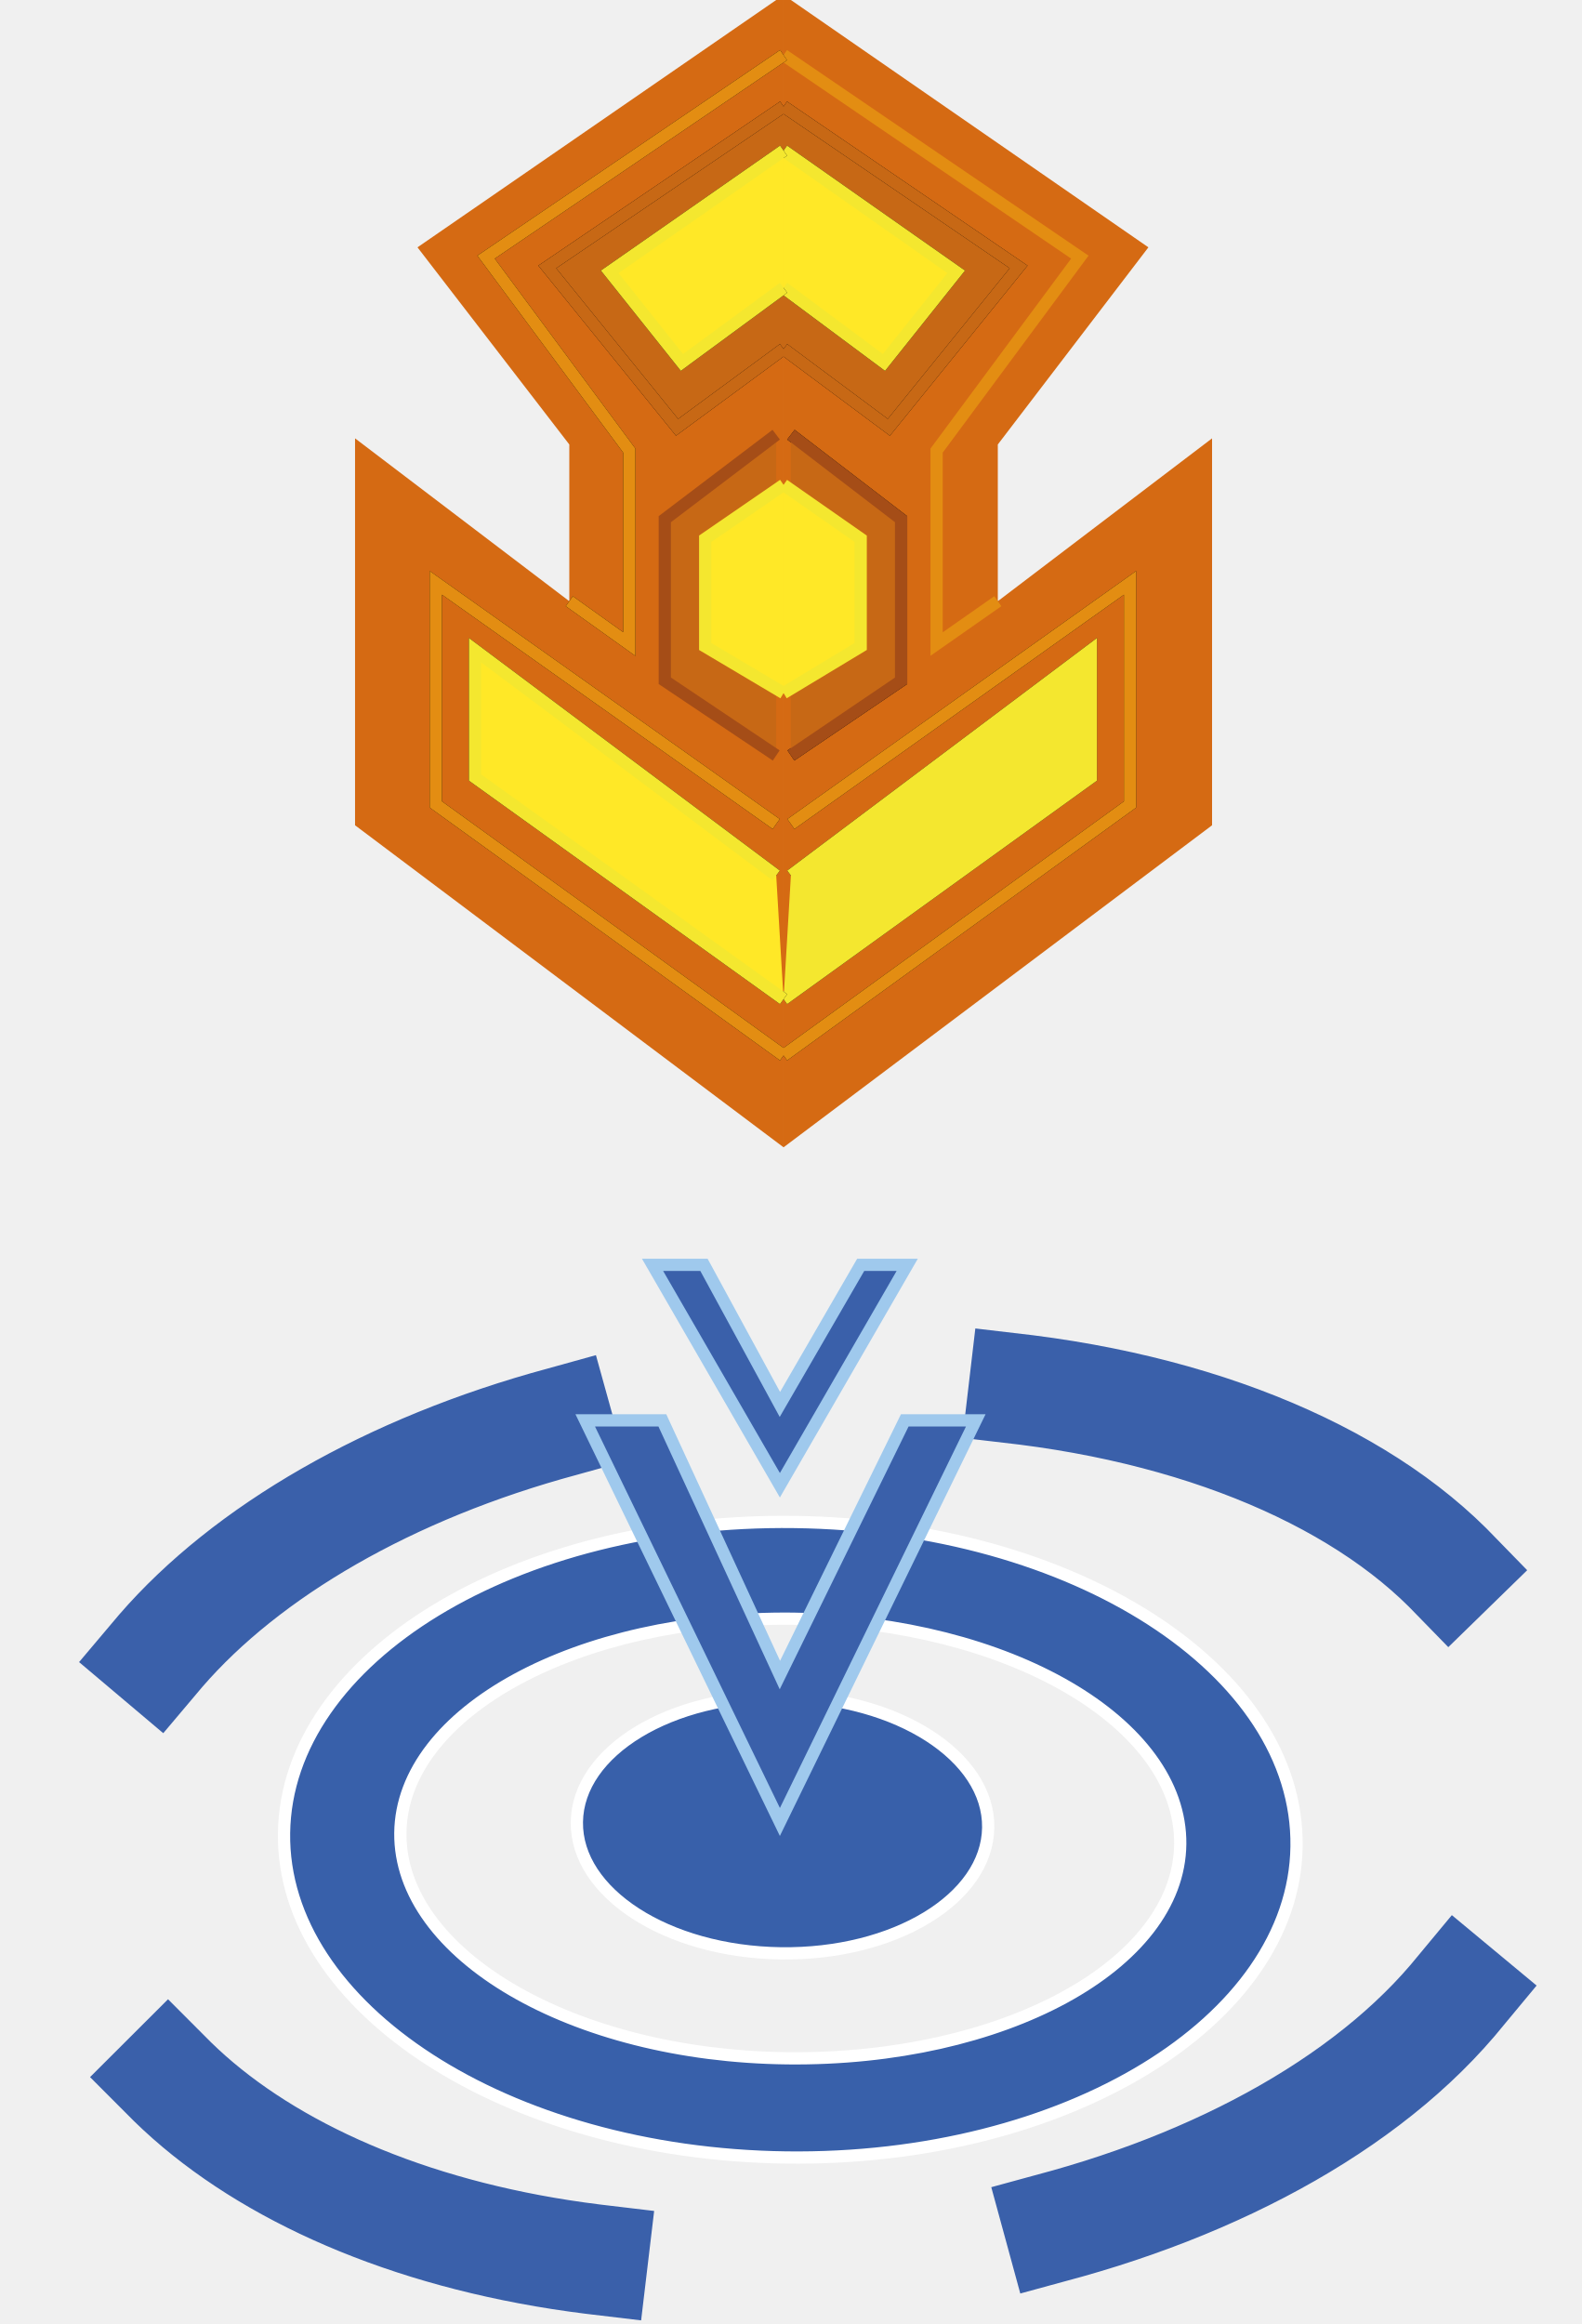
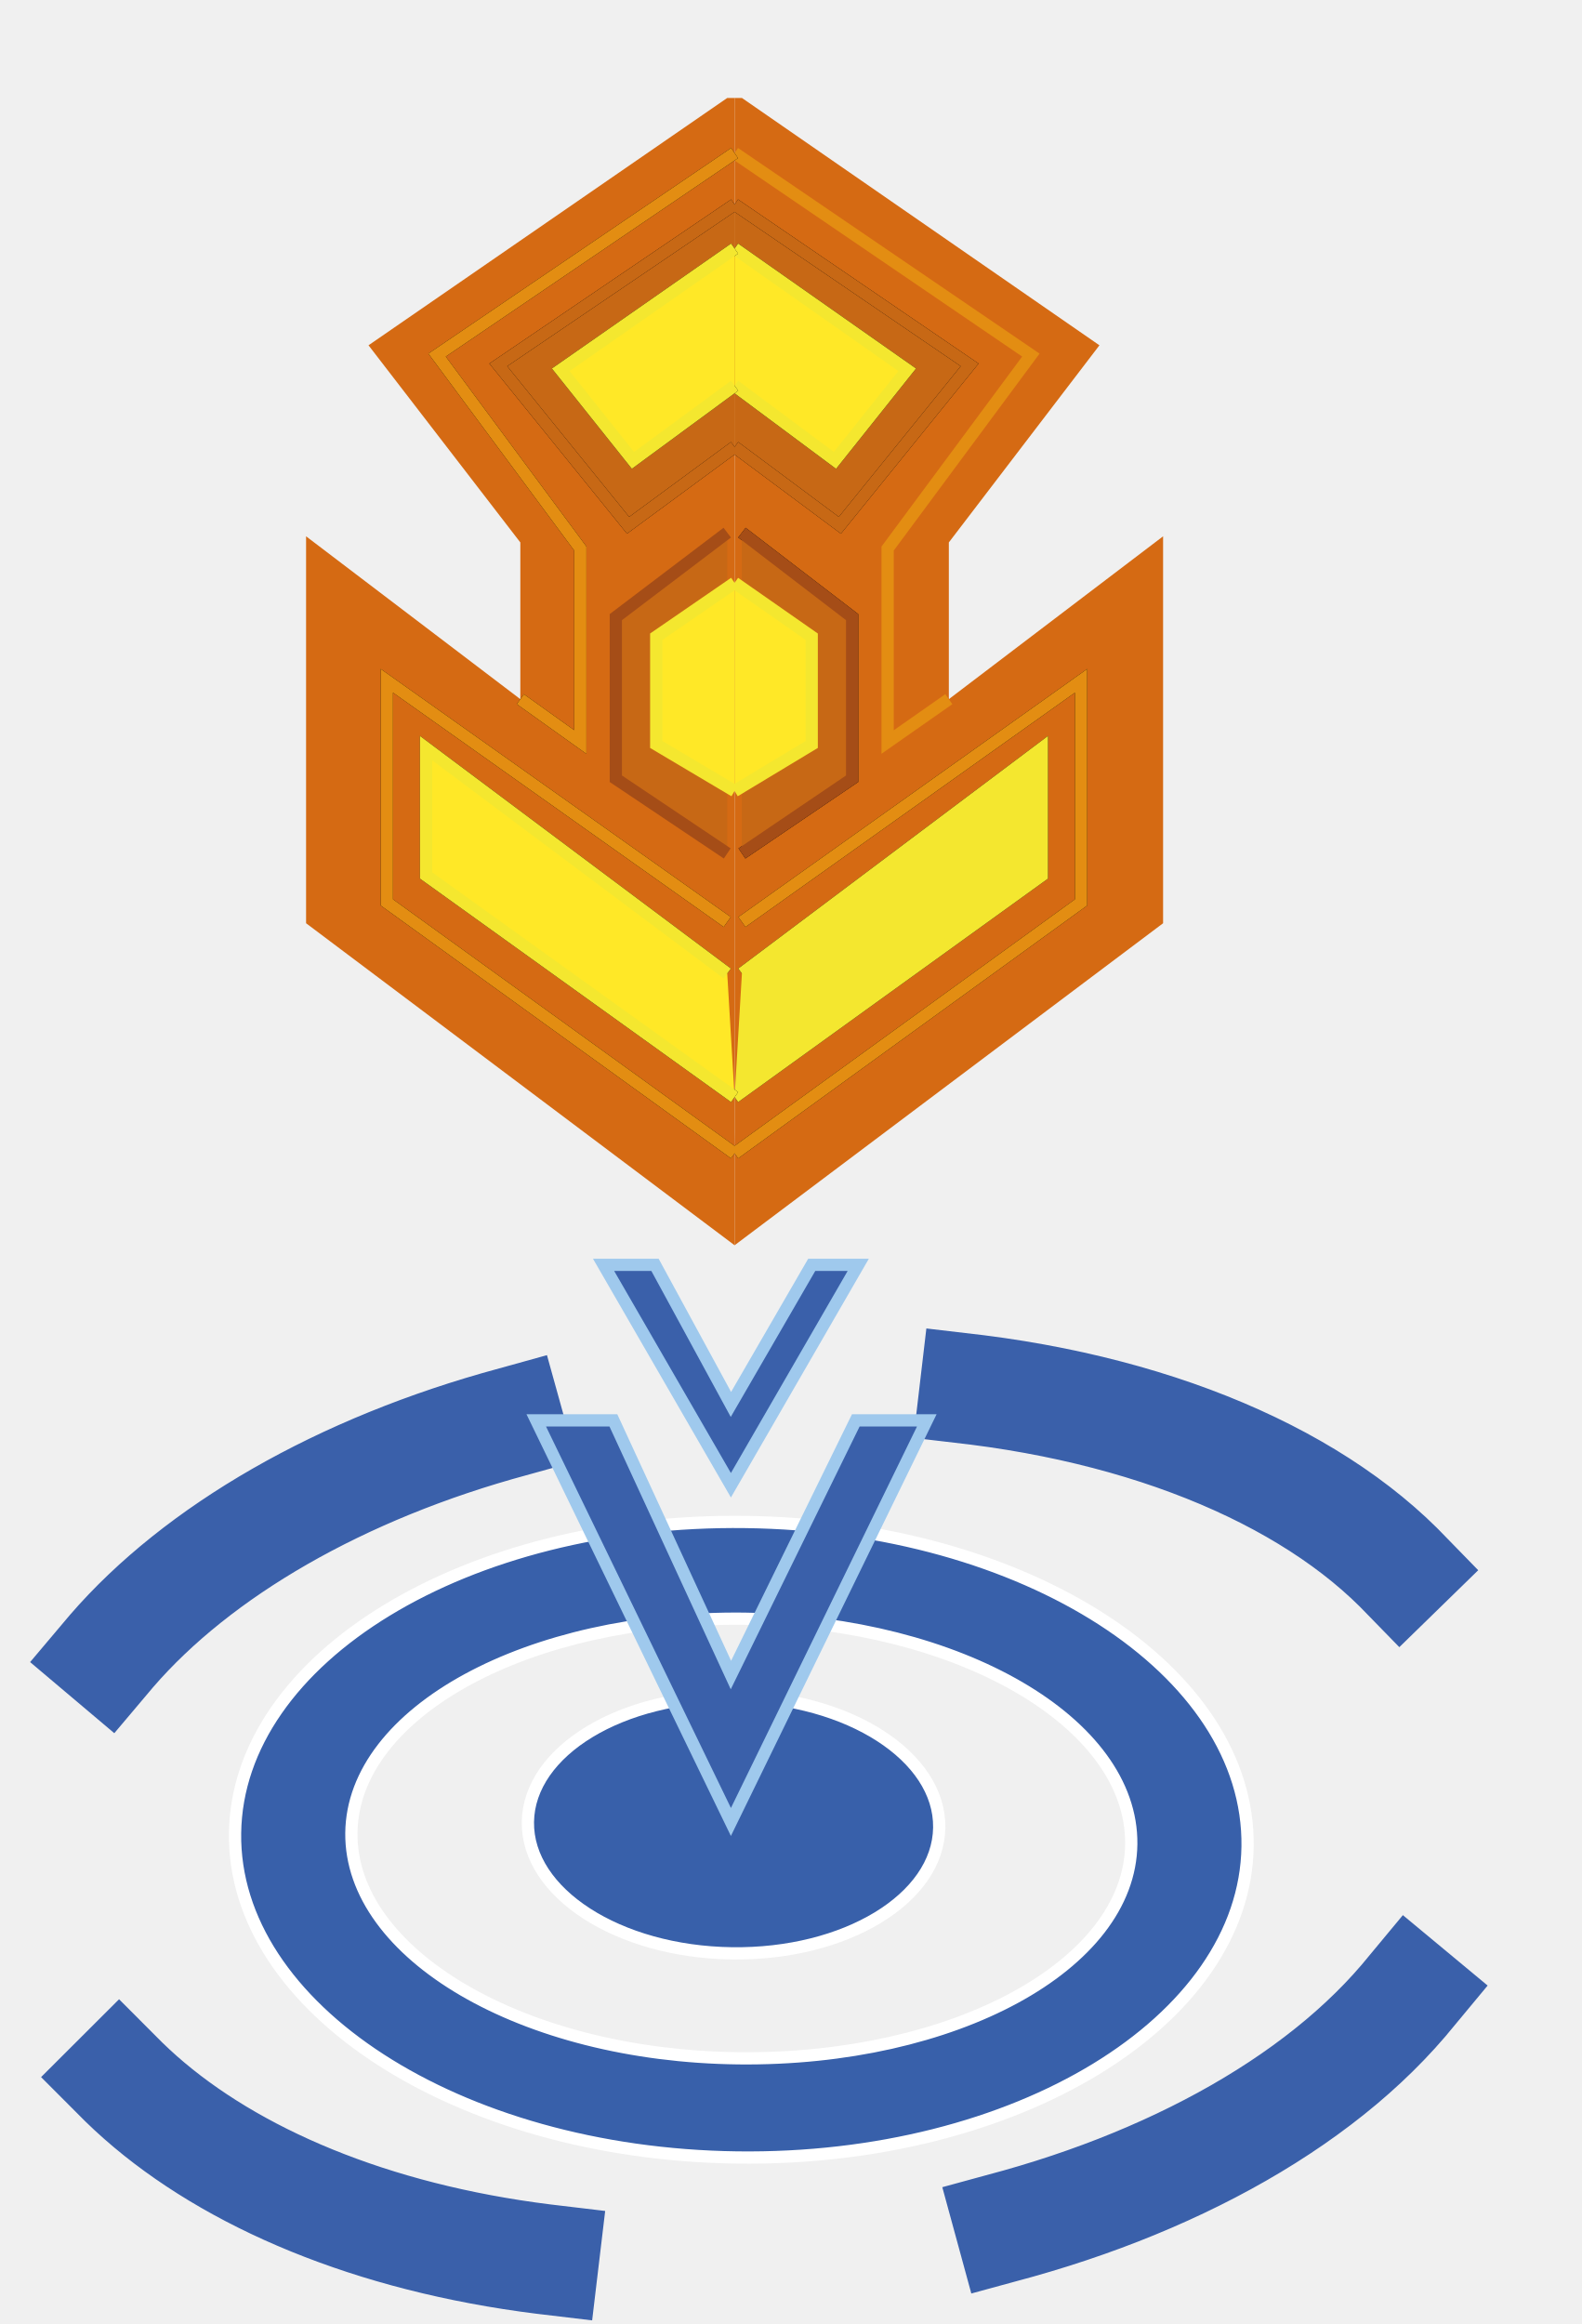
<svg xmlns="http://www.w3.org/2000/svg" version="1.1" id="Слой_1" x="0px" y="0px" viewBox="0 0 129.2 189.8" style="enable-background:new 0 0 129.2 189.8;" xml:space="preserve">
-   <style type="text/css">
+   <defs id="defs93" />
+   <style type="text/css" id="style2">
	.st0{fill:#FFFFFF;stroke:#C76815;stroke-miterlimit:10;}
	.st1{fill:#D56A13;}
	.st2{fill:#D56A13;stroke:#020203;stroke-miterlimit:10;}
	.st3{fill:#C76815;stroke:#020203;stroke-miterlimit:10;}
	.st4{fill:#C76815;}
	.st5{fill:none;stroke:#3A60AA;stroke-width:9;stroke-linecap:square;stroke-miterlimit:10;stroke-dasharray:38.401,38.401;}
	.st6{fill:#3860AA;stroke:#FFFFFF;stroke-miterlimit:10;}
	.st7{fill:#3A60AA;stroke:#9FC9ED;stroke-miterlimit:10;}
	.st8{fill:none;stroke:#FBEA30;stroke-miterlimit:10;}
	.st9{fill:#FFE51D;}
	.st10{fill:none;stroke:#020203;stroke-miterlimit:10;}
	.st11{fill:none;stroke:#C76815;stroke-miterlimit:10;}
	.st12{fill:#C76815;stroke:#A54D17;stroke-miterlimit:10;}
	.st13{fill:none;stroke:#E38D12;stroke-miterlimit:10;}
	.st14{fill:#FFE827;stroke:#F4E72F;stroke-miterlimit:10;}
	.st15{fill:#F4E72F;stroke:#F4E72F;stroke-miterlimit:10;}
	.st16{fill:none;}
	.st17{fill:none;stroke:#A54D17;stroke-miterlimit:10;}
</style>
-   <polyline class="st0" points="64,4.5 88.2,21 76.5,36.8 76.5,52.6 81.5,49.1 " />
-   <polyline class="st1" points="64,0 64,93.7 29,67.4 29,35.8 46.5,49.1 46.5,36.3 34.1,20.2 63.4,0 " />
-   <polyline class="st1" points="64,0 64,93.7 99,67.4 99,35.8 81.5,49.1 81.5,36.3 93.8,20.2 64.6,0 " />
-   <polyline class="st2" points="63.4,67.3 35.6,47.6 35.6,65.7 64,86.2 " />
-   <polyline class="st2" points="64.6,67.3 92.3,47.6 92.3,65.7 64,86.2 " />
-   <polyline class="st3" points="64,8.7 44.7,21.8 55.3,34.9 64,28.5 " />
-   <polyline class="st3" points="64,8.7 83.2,21.8 72.6,34.9 64,28.5 " />
-   <polyline class="st4" points="63.4,35.5 54.3,42.4 54.3,55.6 63.4,61.7 " />
-   <polyline class="st3" points="64.6,35.5 73.6,42.4 73.6,55.6 64.6,61.7 " />
-   <path class="st5" d="M48.4,184.5C20.3,181,2.7,165,6.3,147.8c3.8-18.1,30.2-34.1,62.5-35c37.2-1,64.3,17.9,55.6,41.1  C116.1,175.6,80.5,188.6,48.4,184.5z" />
-   <ellipse transform="matrix(1.358521e-02 -0.9999 0.9999 1.358521e-02 -86.0367 210.897)" class="st6" cx="63.9" cy="149.1" rx="10.5" ry="16.8" />
-   <path class="st6" d="M105.9,150.8c-0.2,14.3-18.9,25.7-41.7,25.4S23,164,23.2,149.7s18.9-25.7,41.7-25.4S106.1,136.4,105.9,150.8z   M64.8,132.2c-17.6-0.2-32,7.6-32.1,17.5s14,18.2,31.6,18.4s32-7.6,32.1-17.5S82.4,132.5,64.8,132.2z" />
-   <polygon class="st7" points="79.7,116 63.7,148.8 47.8,116 54.1,116 63.7,136.8 73.9,116 " />
-   <polygon class="st7" points="74.1,103.3 63.7,121.3 53.3,103.3 57.5,103.3 63.7,114.7 70.3,103.3 " />
-   <path class="st8" d="M46.4,36.5" />
-   <path class="st8" d="M45.4,30.5" />
-   <path class="st9" d="M64,0" />
-   <polyline class="st10" points="64.6,39.6 70.3,44 70.3,52.8 64.6,56.6 " />
-   <polyline class="st10" points="64.6,71.5 89.1,53.1 89.1,63.5 64,81.6 " />
-   <polyline class="st10" points="64,12.3 78.1,22.2 72.2,29.6 64,23.5 " />
-   <polyline class="st11" points="64,8.7 83.2,21.8 72.6,34.9 64,28.5 " />
-   <polyline class="st12" points="64.6,35.5 73.6,42.4 73.6,55.6 64.6,61.7 " />
-   <polyline class="st13" points="64.6,67.3 92.3,47.6 92.3,65.7 64,86.2 " />
-   <polyline class="st13" points="64,4.5 88.2,21 76.5,36.8 76.5,52.6 81.5,49.1 " />
-   <path class="st9" d="M64,0" />
-   <polyline class="st14" points="64,39.6 70.3,44 70.3,52.8 64,56.6 " />
-   <polyline class="st15" points="64.6,71.5 89.1,53.1 89.1,63.5 64,81.6 " />
-   <polyline class="st14" points="64,12.3 78.1,22.2 72.2,29.6 64,23.5 " />
-   <path class="st9" d="M64,0" />
-   <polygon class="st16" points="64,0 64,93.7 29,67.4 29,35.8 46.5,49.1 46.5,36.3 34.1,20.2 63.4,0 " />
-   <polyline class="st16" points="63.4,39.6 57.6,44 57.6,52.8 63.4,56.6 " />
-   <polyline class="st10" points="63.4,71.5 38.8,53.1 38.8,63.5 64,81.6 " />
-   <polyline class="st10" points="64,12.3 49.8,22.2 55.7,29.6 64,23.5 " />
-   <polyline class="st11" points="64,8.7 44.7,21.8 55.3,34.9 64,28.5 " />
-   <polyline class="st17" points="63.4,35.5 54.3,42.4 54.3,55.6 63.4,61.7 " />
-   <polyline class="st13" points="63.4,67.3 35.6,47.6 35.6,65.7 64,86.2 " />
-   <polyline class="st10" points="64,4.5 39.7,21 51.4,36.8 51.4,52.6 46.5,49.1 " />
-   <path class="st9" d="M64,0" />
-   <polyline class="st14" points="64,39.6 57.6,44 57.6,52.8 64,56.6 " />
-   <polyline class="st14" points="63.4,71.5 38.8,53.1 38.8,63.5 64,81.6 " />
-   <polyline class="st14" points="64,12.3 49.8,22.2 55.7,29.6 64,23.5 " />
-   <polyline class="st13" points="64,4.5 39.7,21 51.4,36.8 51.4,52.6 46.5,49.1 " />
-   <polyline class="st16" points="64,0 64,93.7 99,67.4 99,35.8 81.5,49.1 81.5,36.3 93.8,20.2 64.6,0 " />
+   <polyline class="st0" points="64,4.5 88.2,21 76.5,36.8 76.5,52.6 81.5,49.1 " id="polyline4" transform="translate(-4,8)" style="fill:#ffffff;stroke:#c76815;stroke-miterlimit:10" />
+   <polyline class="st1" points="64,0 64,93.7 29,67.4 29,35.8 46.5,49.1 46.5,36.3 34.1,20.2 63.4,0 " id="polyline6" transform="translate(-4,8)" style="fill:#d56a13" />
+   <polyline class="st1" points="64,0 64,93.7 99,67.4 99,35.8 81.5,49.1 81.5,36.3 93.8,20.2 64.6,0 " id="polyline8" transform="translate(-4,8)" style="fill:#d56a13" />
+   <polyline class="st2" points="63.4,67.3 35.6,47.6 35.6,65.7 64,86.2 " id="polyline10" transform="translate(-4,8)" style="fill:#d56a13;stroke:#020203;stroke-miterlimit:10" />
+   <polyline class="st2" points="64.6,67.3 92.3,47.6 92.3,65.7 64,86.2 " id="polyline12" transform="translate(-4,8)" style="fill:#d56a13;stroke:#020203;stroke-miterlimit:10" />
+   <polyline class="st3" points="64,8.7 44.7,21.8 55.3,34.9 64,28.5 " id="polyline14" transform="translate(-4,8)" style="fill:#c76815;stroke:#020203;stroke-miterlimit:10" />
+   <polyline class="st3" points="64,8.7 83.2,21.8 72.6,34.9 64,28.5 " id="polyline16" transform="translate(-4,8)" style="fill:#c76815;stroke:#020203;stroke-miterlimit:10" />
+   <polyline class="st4" points="63.4,35.5 54.3,42.4 54.3,55.6 63.4,61.7 " id="polyline18" transform="translate(-4,8)" style="fill:#c76815" />
+   <polyline class="st3" points="64.6,35.5 73.6,42.4 73.6,55.6 64.6,61.7 " id="polyline20" transform="translate(-4,8)" style="fill:#c76815;stroke:#020203;stroke-miterlimit:10" />
+   <path class="st5" d="M 44.4,184.5 C 16.3,181 -1.3,165 2.3,147.8 c 3.8,-18.1 30.2,-34.1 62.5,-35 37.2,-1 64.3,17.9 55.6,41.1 -8.3,21.7 -43.9,34.7 -76,30.6 z" id="path22" style="fill:none;stroke:#3a60aa;stroke-width:9;stroke-linecap:square;stroke-miterlimit:10;stroke-dasharray:38.401, 38.401" />
+   <ellipse transform="rotate(-89.22159)" class="st6" cx="-148.201" cy="61.936" rx="10.5" ry="16.8" id="ellipse24" style="fill:#3860aa;stroke:#ffffff;stroke-width:1;stroke-miterlimit:10" />
+   <path class="st6" d="M 101.9,150.8 C 101.7,165.1 83,176.5 60.2,176.2 37.4,175.9 19,164 19.2,149.7 19.4,135.4 38.1,124 60.9,124.3 c 22.8,0.3 41.2,12.1 41,26.5 z M 60.8,132.2 c -17.6,-0.2 -32,7.6 -32.1,17.5 -0.1,9.9 14,18.2 31.6,18.4 17.6,0.2 32,-7.6 32.1,-17.5 0.1,-9.9 -14,-18.1 -31.6,-18.4 z" id="path26" style="fill:#3860aa;stroke:#ffffff;stroke-miterlimit:10" />
+   <polygon class="st7" points="47.8,116 54.1,116 63.7,136.8 73.9,116 79.7,116 63.7,148.8 " id="polygon28" transform="translate(-4)" style="fill:#3a60aa;stroke:#9fc9ed;stroke-miterlimit:10" />
+   <polygon class="st7" points="53.3,103.3 57.5,103.3 63.7,114.7 70.3,103.3 74.1,103.3 63.7,121.3 " id="polygon30" transform="translate(-4)" style="fill:#3a60aa;stroke:#9fc9ed;stroke-miterlimit:10" />
+   <path class="st8" d="M 42.4,44.5" id="path32" style="fill:none;stroke:#fbea30;stroke-miterlimit:10" />
+   <path class="st8" d="M 41.4,38.5" id="path34" style="fill:none;stroke:#fbea30;stroke-miterlimit:10" />
+   <path class="st9" d="M 60,8" id="path36" style="fill:#ffe51d" />
+   <polyline class="st10" points="64.6,39.6 70.3,44 70.3,52.8 64.6,56.6 " id="polyline38" transform="translate(-4,8)" style="fill:none;stroke:#020203;stroke-miterlimit:10" />
+   <polyline class="st10" points="64.6,71.5 89.1,53.1 89.1,63.5 64,81.6 " id="polyline40" transform="translate(-4,8)" style="fill:none;stroke:#020203;stroke-miterlimit:10" />
+   <polyline class="st10" points="64,12.3 78.1,22.2 72.2,29.6 64,23.5 " id="polyline42" transform="translate(-4,8)" style="fill:none;stroke:#020203;stroke-miterlimit:10" />
+   <polyline class="st11" points="64,8.7 83.2,21.8 72.6,34.9 64,28.5 " id="polyline44" transform="translate(-4,8)" style="fill:none;stroke:#c76815;stroke-miterlimit:10" />
+   <polyline class="st12" points="64.6,35.5 73.6,42.4 73.6,55.6 64.6,61.7 " id="polyline46" transform="translate(-4,8)" style="fill:#c76815;stroke:#a54d17;stroke-miterlimit:10" />
+   <polyline class="st13" points="64.6,67.3 92.3,47.6 92.3,65.7 64,86.2 " id="polyline48" transform="translate(-4,8)" style="fill:none;stroke:#e38d12;stroke-miterlimit:10" />
+   <polyline class="st13" points="64,4.5 88.2,21 76.5,36.8 76.5,52.6 81.5,49.1 " id="polyline50" transform="translate(-4,8)" style="fill:none;stroke:#e38d12;stroke-miterlimit:10" />
+   <path class="st9" d="M 60,8" id="path52" style="fill:#ffe51d" />
+   <polyline class="st14" points="64,39.6 70.3,44 70.3,52.8 64,56.6 " id="polyline54" transform="translate(-4,8)" style="fill:#ffe827;stroke:#f4e72f;stroke-miterlimit:10" />
+   <polyline class="st15" points="64.6,71.5 89.1,53.1 89.1,63.5 64,81.6 " id="polyline56" transform="translate(-4,8)" style="fill:#f4e72f;stroke:#f4e72f;stroke-miterlimit:10" />
+   <polyline class="st14" points="64,12.3 78.1,22.2 72.2,29.6 64,23.5 " id="polyline58" transform="translate(-4,8)" style="fill:#ffe827;stroke:#f4e72f;stroke-miterlimit:10" />
+   <path class="st9" d="M 60,8" id="path60" style="fill:#ffe51d" />
+   <polygon class="st16" points="34.1,20.2 63.4,0 64,0 64,93.7 29,67.4 29,35.8 46.5,49.1 46.5,36.3 " id="polygon62" transform="translate(-4,8)" style="fill:none" />
+   <polyline class="st16" points="63.4,39.6 57.6,44 57.6,52.8 63.4,56.6 " id="polyline64" transform="translate(-4,8)" style="fill:none" />
+   <polyline class="st10" points="63.4,71.5 38.8,53.1 38.8,63.5 64,81.6 " id="polyline66" transform="translate(-4,8)" style="fill:none;stroke:#020203;stroke-miterlimit:10" />
+   <polyline class="st10" points="64,12.3 49.8,22.2 55.7,29.6 64,23.5 " id="polyline68" transform="translate(-4,8)" style="fill:none;stroke:#020203;stroke-miterlimit:10" />
+   <polyline class="st11" points="64,8.7 44.7,21.8 55.3,34.9 64,28.5 " id="polyline70" transform="translate(-4,8)" style="fill:none;stroke:#c76815;stroke-miterlimit:10" />
+   <polyline class="st17" points="63.4,35.5 54.3,42.4 54.3,55.6 63.4,61.7 " id="polyline72" transform="translate(-4,8)" style="fill:none;stroke:#a54d17;stroke-miterlimit:10" />
+   <polyline class="st13" points="63.4,67.3 35.6,47.6 35.6,65.7 64,86.2 " id="polyline74" transform="translate(-4,8)" style="fill:none;stroke:#e38d12;stroke-miterlimit:10" />
+   <polyline class="st10" points="64,4.5 39.7,21 51.4,36.8 51.4,52.6 46.5,49.1 " id="polyline76" transform="translate(-4,8)" style="fill:none;stroke:#020203;stroke-miterlimit:10" />
+   <path class="st9" d="M 60,8" id="path78" style="fill:#ffe51d" />
+   <polyline class="st14" points="64,39.6 57.6,44 57.6,52.8 64,56.6 " id="polyline80" transform="translate(-4,8)" style="fill:#ffe827;stroke:#f4e72f;stroke-miterlimit:10" />
+   <polyline class="st14" points="63.4,71.5 38.8,53.1 38.8,63.5 64,81.6 " id="polyline82" transform="translate(-4,8)" style="fill:#ffe827;stroke:#f4e72f;stroke-miterlimit:10" />
+   <polyline class="st14" points="64,12.3 49.8,22.2 55.7,29.6 64,23.5 " id="polyline84" transform="translate(-4,8)" style="fill:#ffe827;stroke:#f4e72f;stroke-miterlimit:10" />
+   <polyline class="st13" points="64,4.5 39.7,21 51.4,36.8 51.4,52.6 46.5,49.1 " id="polyline86" transform="translate(-4,8)" style="fill:none;stroke:#e38d12;stroke-miterlimit:10" />
+   <polyline class="st16" points="64,0 64,93.7 99,67.4 99,35.8 81.5,49.1 81.5,36.3 93.8,20.2 64.6,0 " id="polyline88" transform="translate(-4,8)" style="fill:none" />
</svg>
